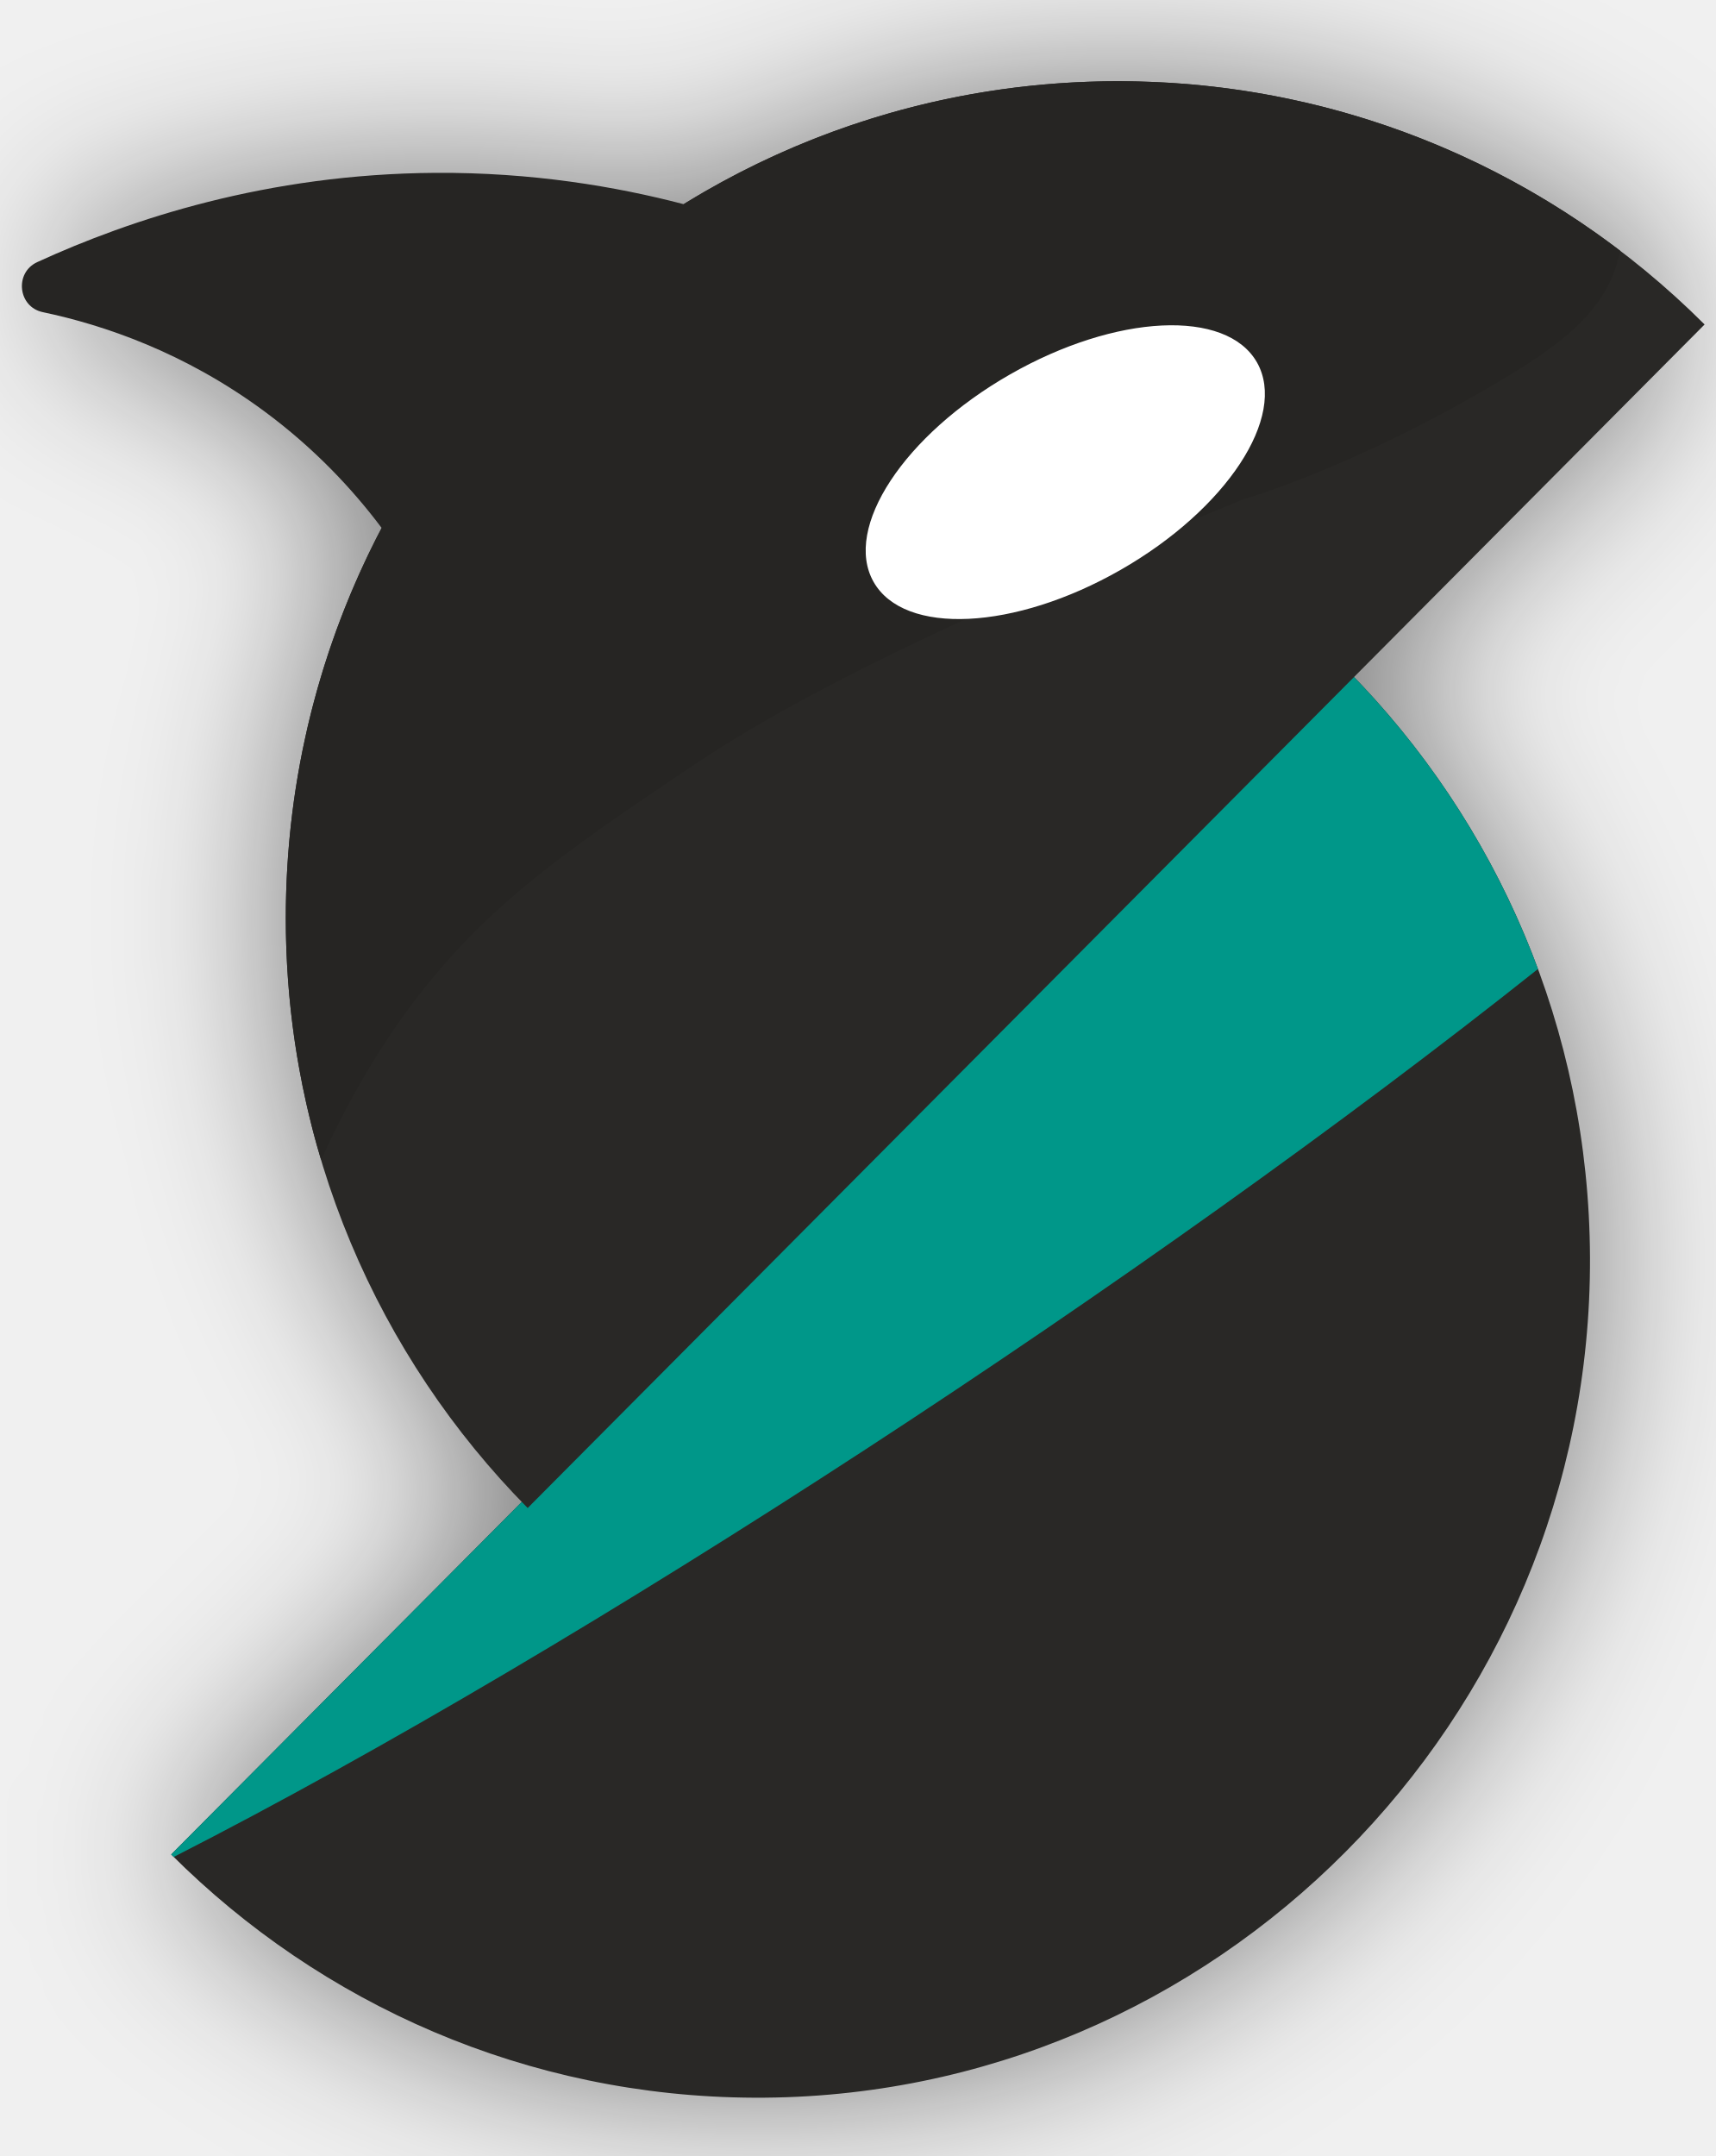
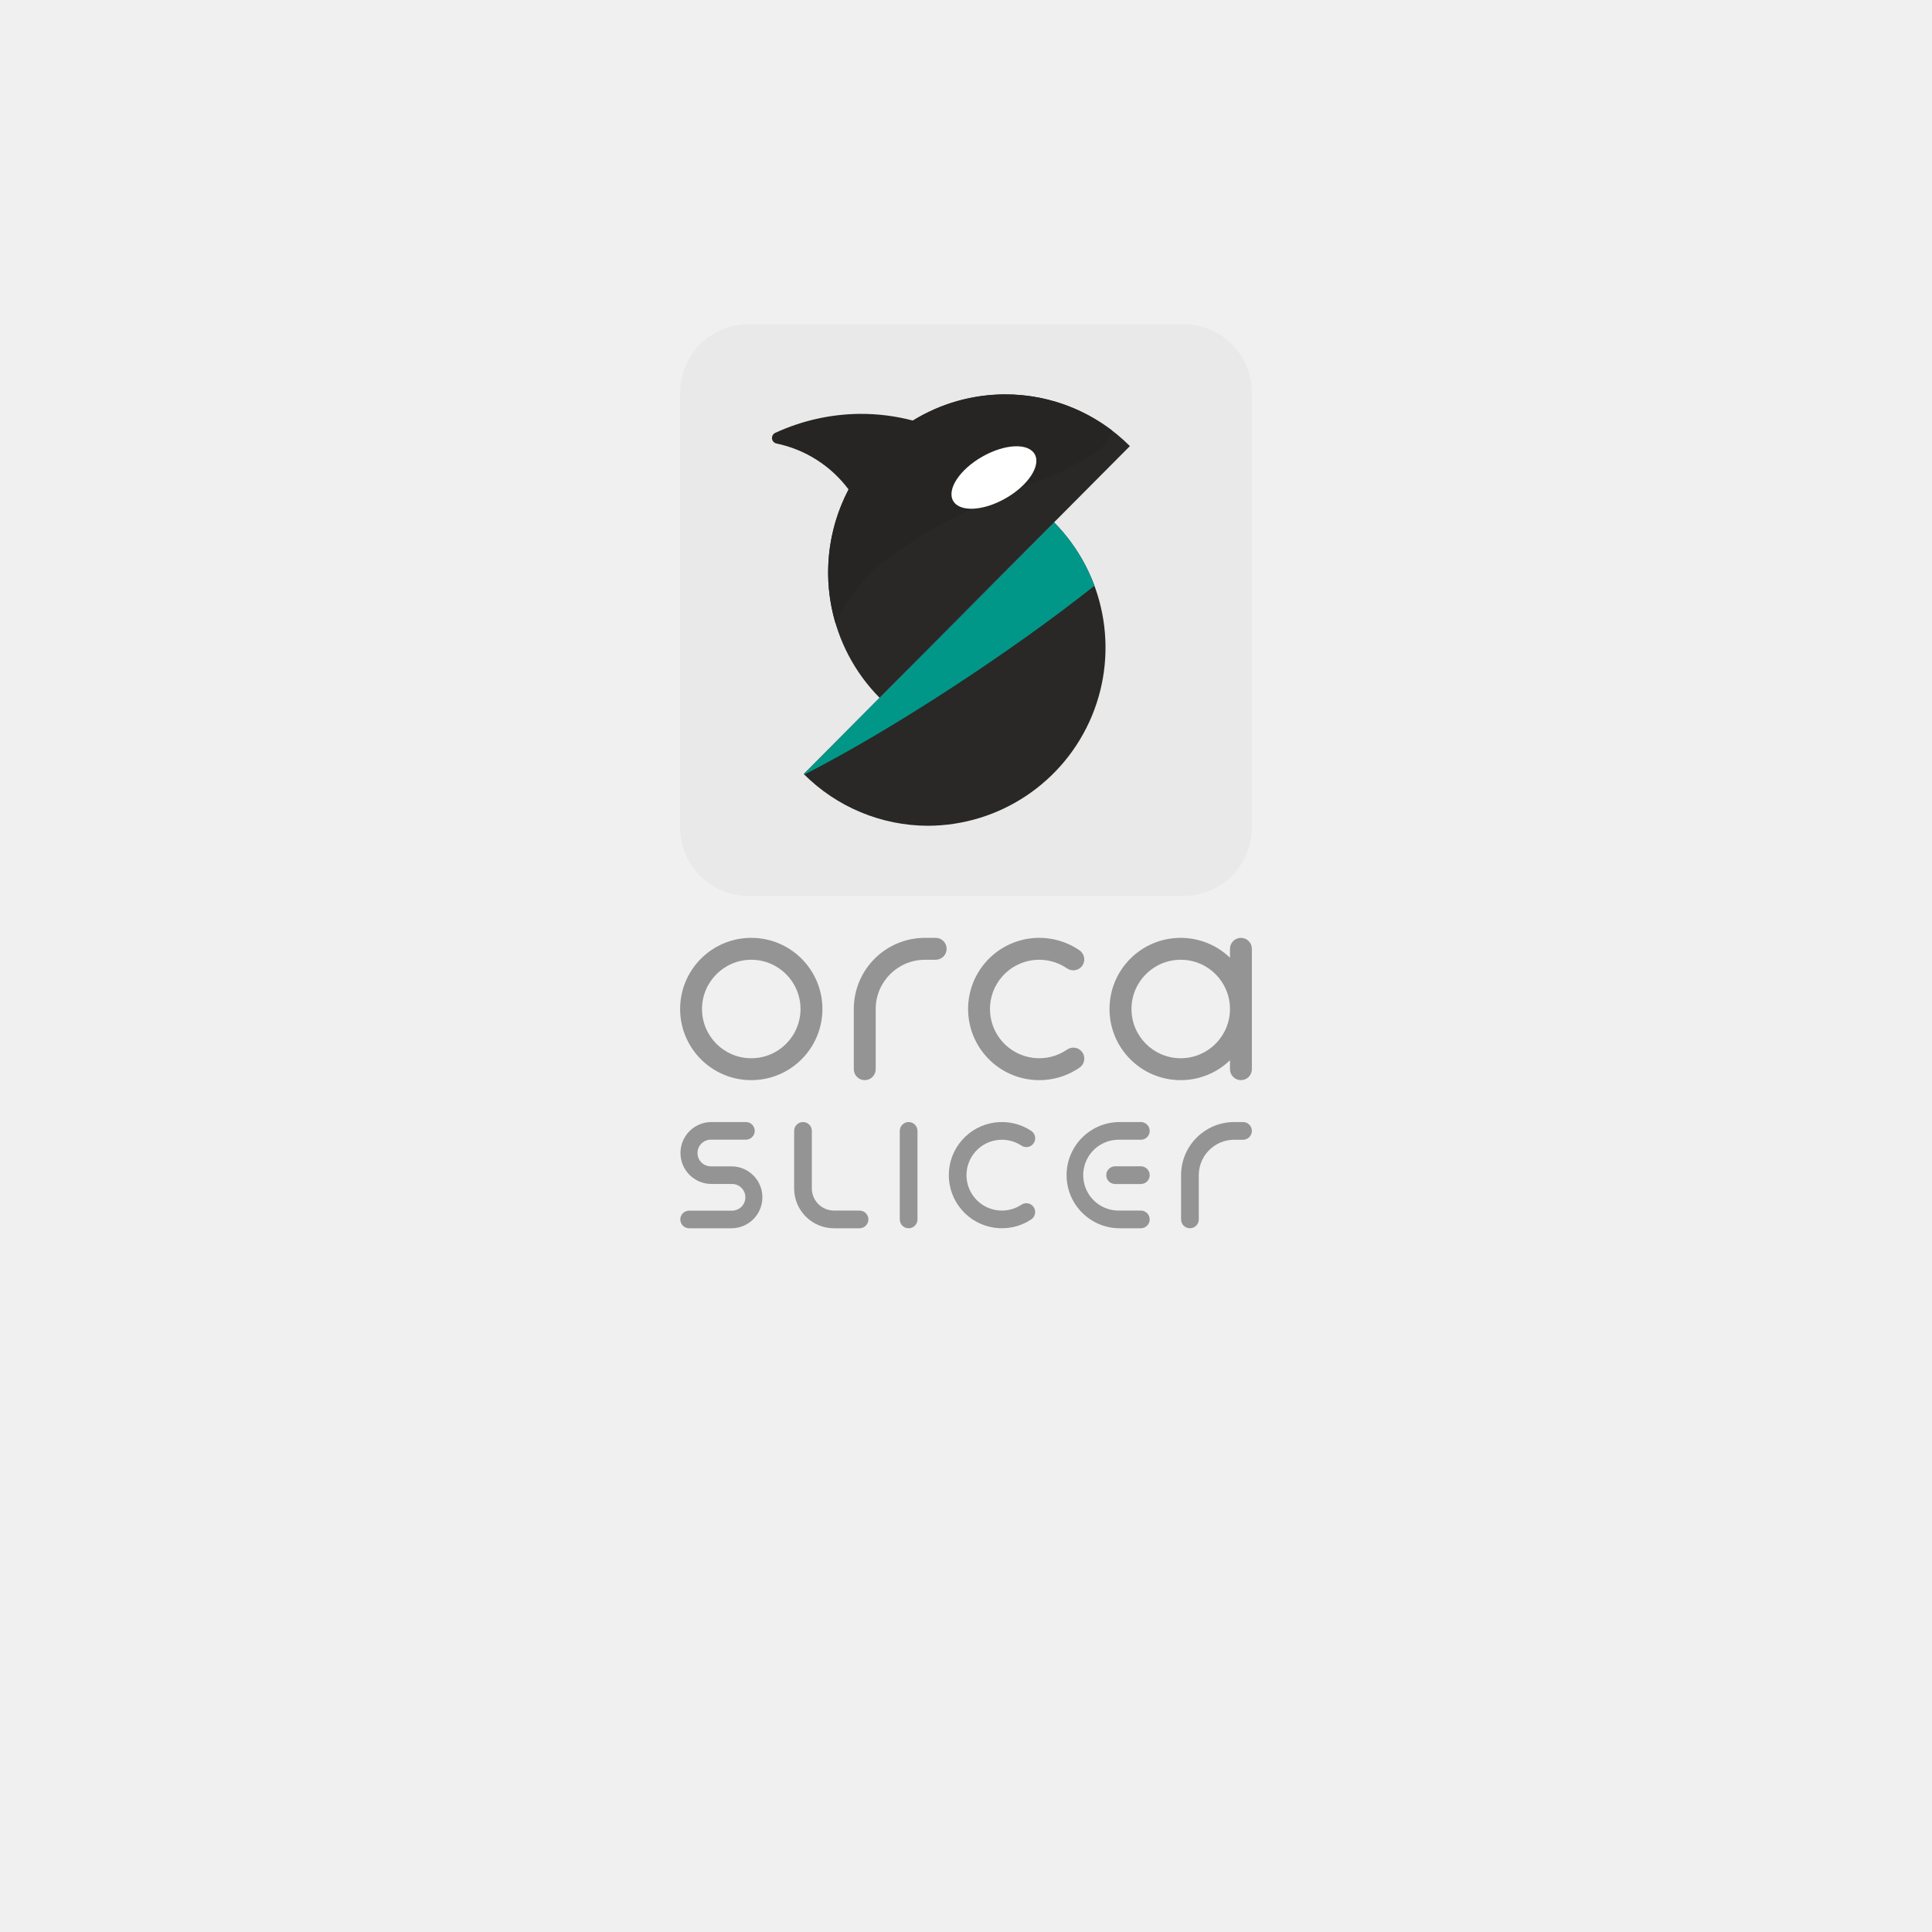
- <svg xmlns="http://www.w3.org/2000/svg" version="1.1" id="svg2" width="814.987" height="1023.993" viewBox="0 0 814.987 1023.993">
-   <defs id="defs6">
-     <clipPath clipPathUnits="userSpaceOnUse" id="clipPath16">
-       <path d="M 0,792 H 612 V 0 H 0 Z" id="path14" />
-     </clipPath>
-     <filter style="color-interpolation-filters:sRGB;" id="filter398" x="-0.122" y="-0.102" width="1.244" height="1.204">
-       <feFlood flood-opacity="0.498" flood-color="rgb(0,0,0)" result="flood" id="feFlood388" />
-       <feComposite in="flood" in2="SourceGraphic" operator="in" result="composite1" id="feComposite390" />
-       <feGaussianBlur in="composite1" stdDeviation="30.53" result="blur" id="feGaussianBlur392" />
-       <feOffset dx="0" dy="0" result="offset" id="feOffset394" />
-       <feComposite in="SourceGraphic" in2="offset" operator="over" result="composite2" id="feComposite396" />
-     </filter>
-   </defs>
-   <g id="g8" transform="matrix(1.333333,0,0,-1.333333,1.3995581e-8,1055.996)">
-     <g id="g10" transform="translate(1.258952,16.06244)" style="filter:url(#filter398)">
-       <g id="g12" clip-path="url(#clipPath16)">
-         <g id="g18" transform="translate(59.7287,115.3517)">
-           <path d="m 0,0 c 53.332,-53.285 126.698,-86.317 207.744,-86.646 164.049,-0.664 298.355,134.38 297.699,299.337 -0.324,81.496 -33.176,155.271 -86.17,208.899 z" style="fill:#292826;fill-opacity:1;fill-rule:nonzero;stroke:none" id="path20" />
-         </g>
-         <g id="g22" transform="translate(479.0017,536.9419)">
-           <path d="m 0,0 -419.273,-421.59 c 0.298,-0.298 0.606,-0.587 0.906,-0.884 146.894,74.925 348.023,206.579 486.003,316.297 C 52.756,-65.97 29.506,-29.859 0,0" style="fill:#009789;fill-opacity:1;fill-rule:nonzero;stroke:none" id="path24" />
-         </g>
-         <g id="g26" transform="translate(397.0372,747)">
-           <path d="m 0,0 c -163.742,0 -296.482,-133.473 -296.482,-298.121 0,-81.979 32.915,-156.223 86.172,-210.117 l 419.273,421.59 C 155.364,-33.096 81.529,0 0,0" style="fill:#292826;fill-opacity:1;fill-rule:nonzero;stroke:none" id="path28" />
-         </g>
-         <g id="g30" transform="translate(397.0372,747)">
-           <path d="m 0,0 c -56.714,0 -109.702,-16.022 -154.751,-43.796 -24.127,6.312 -54.061,11.37 -88.437,11.157 -59.938,-0.372 -108.713,-16.603 -141.822,-31.784 -8.218,-3.768 -6.898,-15.967 1.941,-17.829 21.801,-4.593 50.498,-14.324 78.883,-35.28 17.931,-13.238 31.574,-27.883 41.856,-41.597 -21.794,-41.504 -34.152,-88.793 -34.152,-138.992 0,-29.952 4.412,-58.865 12.586,-86.137 12.54,27.79 25.699,46.391 29.916,52.184 27.229,37.41 56.015,56.883 98.542,85.651 31.328,21.193 74.856,46.047 199.916,97.449 0,0 39.121,11.017 91.587,42.212 20.912,12.433 36.823,24.17 41.863,42.526 0.355,1.293 0.677,2.57 0.973,3.83 C 129.175,-22.506 67.208,0 0,0" style="fill:#262523;fill-opacity:1;fill-rule:nonzero;stroke:none" id="path32" />
-         </g>
-         <g id="g34" transform="translate(446.5563,646.8041)">
-           <path d="m 0,0 c 10.875,-19.229 -10.891,-52.305 -48.616,-73.879 -37.725,-21.573 -77.124,-23.474 -88,-4.245 -10.875,19.229 10.891,52.305 48.617,73.879 C -50.274,17.328 -10.875,19.229 0,0" style="fill:#ffffff;fill-opacity:1;fill-rule:nonzero;stroke:none" id="path36" />
-         </g>
-       </g>
-     </g>
-   </g>
+ <svg xmlns="http://www.w3.org/2000/svg" width="480" height="480" viewBox="0 0 480 480">
+   <rect x="168.974" y="80.544" width="142.052" height="142.052" rx="17" style="fill:#e9e9e9" />
+   <path d="M199.693,192.309a43.716,43.716,0,0,0,30.813,12.851,44.266,44.266,0,0,0,31.375-75.382Z" style="fill:#292826" />
+   <path d="M261.881,129.778l-62.188,62.531c.044.044.09.087.135.131,21.787-11.113,51.619-30.64,72.085-46.914a44.288,44.288,0,0,0-10.032-15.748" style="fill:#009789" />
+   <path d="M249.723,97.98a44.268,44.268,0,0,0-31.193,75.383l62.187-62.531A43.712,43.712,0,0,0,249.723,97.98" style="fill:#292826" />
+   <path d="M249.723,97.98a43.59,43.59,0,0,0-22.952,6.5,50.592,50.592,0,0,0-13.118-1.655,51.253,51.253,0,0,0-21.035,4.715,1.4,1.4,0,0,0,.288,2.644,29.994,29.994,0,0,1,17.908,11.4,44.554,44.554,0,0,0-3.2,33.391,44.117,44.117,0,0,1,4.438-7.74c4.038-5.549,8.308-8.437,14.616-12.7,4.646-3.143,11.1-6.83,29.652-14.454a63.117,63.117,0,0,0,13.584-6.261c3.1-1.844,5.462-3.585,6.209-6.307q.079-.288.144-.568a43.612,43.612,0,0,0-26.535-8.96" style="fill:#262523" />
+   <path d="M257.068,112.841c1.613,2.853-1.615,7.758-7.211,10.958s-11.439,3.482-13.052.63,1.615-7.758,7.211-10.958,11.439-3.482,13.052-.63" style="fill:#fff" />
+   <path d="M225.746,278.771a2.2,2.2,0,0,0-2.2,2.2v21.99a2.2,2.2,0,0,0,4.4,0V280.97A2.2,2.2,0,0,0,225.746,278.771Z" style="fill:#949494" />
+   <path d="M283.441,278.771h-5.255a13.194,13.194,0,0,0,0,26.388h5.255a2.2,2.2,0,1,0,0-4.4h-5.255a8.8,8.8,0,1,1,0-17.592h5.255a2.2,2.2,0,0,0,0-4.4Z" style="fill:#949494" />
+   <path d="M283.441,289.766h-6.392a2.2,2.2,0,1,0,0,4.4h6.392a2.2,2.2,0,1,0,0-4.4Z" style="fill:#949494" />
+   <path d="M181.812,305.159H171.16a2.187,2.187,0,0,1,0-4.373h10.652a3.318,3.318,0,1,0,0-6.635h-5.148a7.691,7.691,0,0,1,0-15.381h8.706a2.187,2.187,0,0,1,0,4.373h-8.706a3.318,3.318,0,1,0,0,6.635h5.148a7.691,7.691,0,0,1,0,15.381Z" style="fill:#949494" />
+   <path d="M253.771,299.308a8.8,8.8,0,1,1-.01-14.692,2.205,2.205,0,0,0,2.783-.262h0a2.192,2.192,0,0,0-.294-3.363,13.194,13.194,0,1,0-.085,22,2.213,2.213,0,0,0,.38-3.418l0,0A2.2,2.2,0,0,0,253.771,299.308Z" style="fill:#949494" />
+   <path d="M213.55,300.761H207.2a5.5,5.5,0,0,1-5.5-5.5V280.969a2.2,2.2,0,1,0-4.4,0v14.294a9.907,9.907,0,0,0,9.895,9.9h6.355a2.2,2.2,0,1,0,0-4.4Z" style="fill:#949494" />
+   <path d="M308.827,283.169h-2.2a8.8,8.8,0,0,0-8.792,8.719V302.96a2.2,2.2,0,0,1-4.4,0V291.888a13.207,13.207,0,0,1,13.19-13.117h2.2a2.2,2.2,0,1,1,0,4.4Z" style="fill:#949494" />
+   <path d="M186.65,238.448a12.236,12.236,0,1,1-12.236,12.235,12.25,12.25,0,0,1,12.236-12.235m0-5.441a17.676,17.676,0,1,0,17.676,17.676,17.676,17.676,0,0,0-17.676-17.676Z" style="fill:#949494" />
+   <path d="M308.306,233.007a2.72,2.72,0,0,0-2.72,2.721v2.218a17.676,17.676,0,1,0,0,25.475v2.218a2.72,2.72,0,1,0,5.44,0V235.728A2.72,2.72,0,0,0,308.306,233.007ZM293.35,262.919a12.236,12.236,0,1,1,12.236-12.236A12.25,12.25,0,0,1,293.35,262.919Z" style="fill:#949494" />
+   <path d="M232.518,233.007H229.8a17.676,17.676,0,0,0-17.676,17.676v14.956a2.72,2.72,0,1,0,5.44,0V250.683A12.25,12.25,0,0,1,229.8,238.448h2.72a2.721,2.721,0,0,0,0-5.441Z" style="fill:#949494" />
+   <path d="M265.11,260.773a12.235,12.235,0,1,1-.04-20.207,2.757,2.757,0,0,0,3.52-.279h0a2.74,2.74,0,0,0-.433-4.207,17.676,17.676,0,1,0,.036,29.182,2.732,2.732,0,0,0,.4-4.185l0,0A2.724,2.724,0,0,0,265.11,260.773Z" style="fill:#949494" />
</svg>
